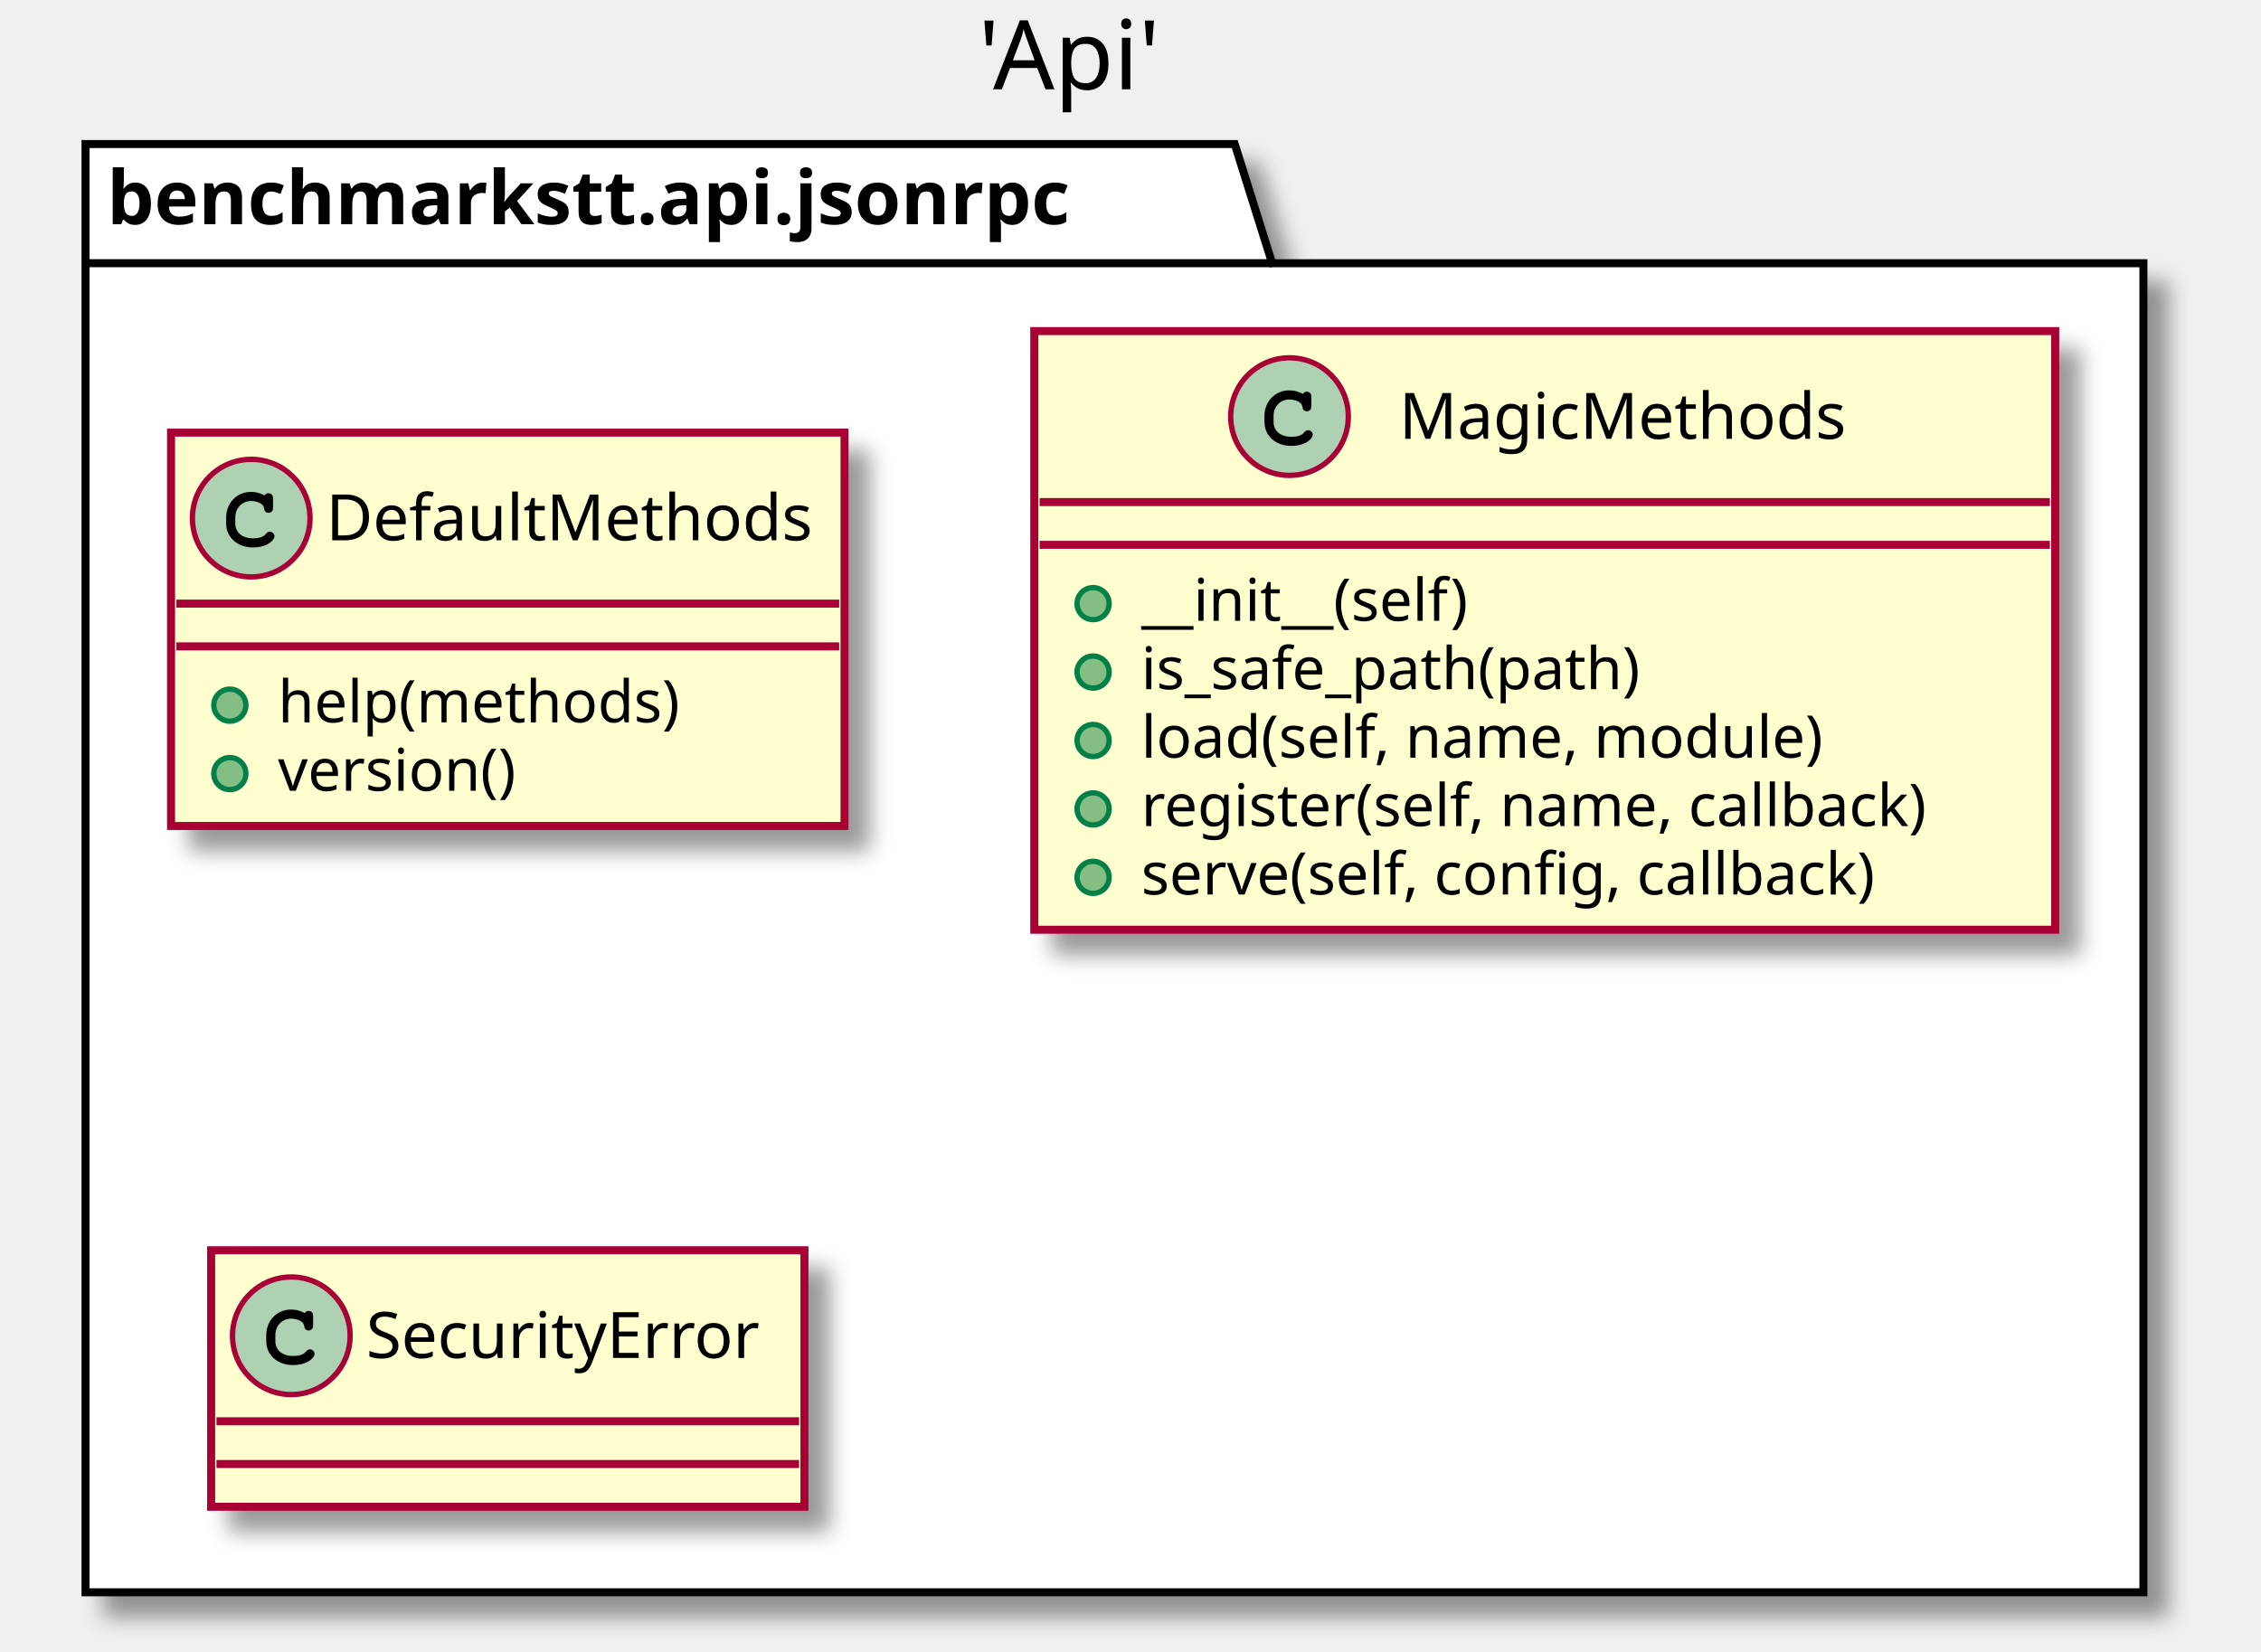
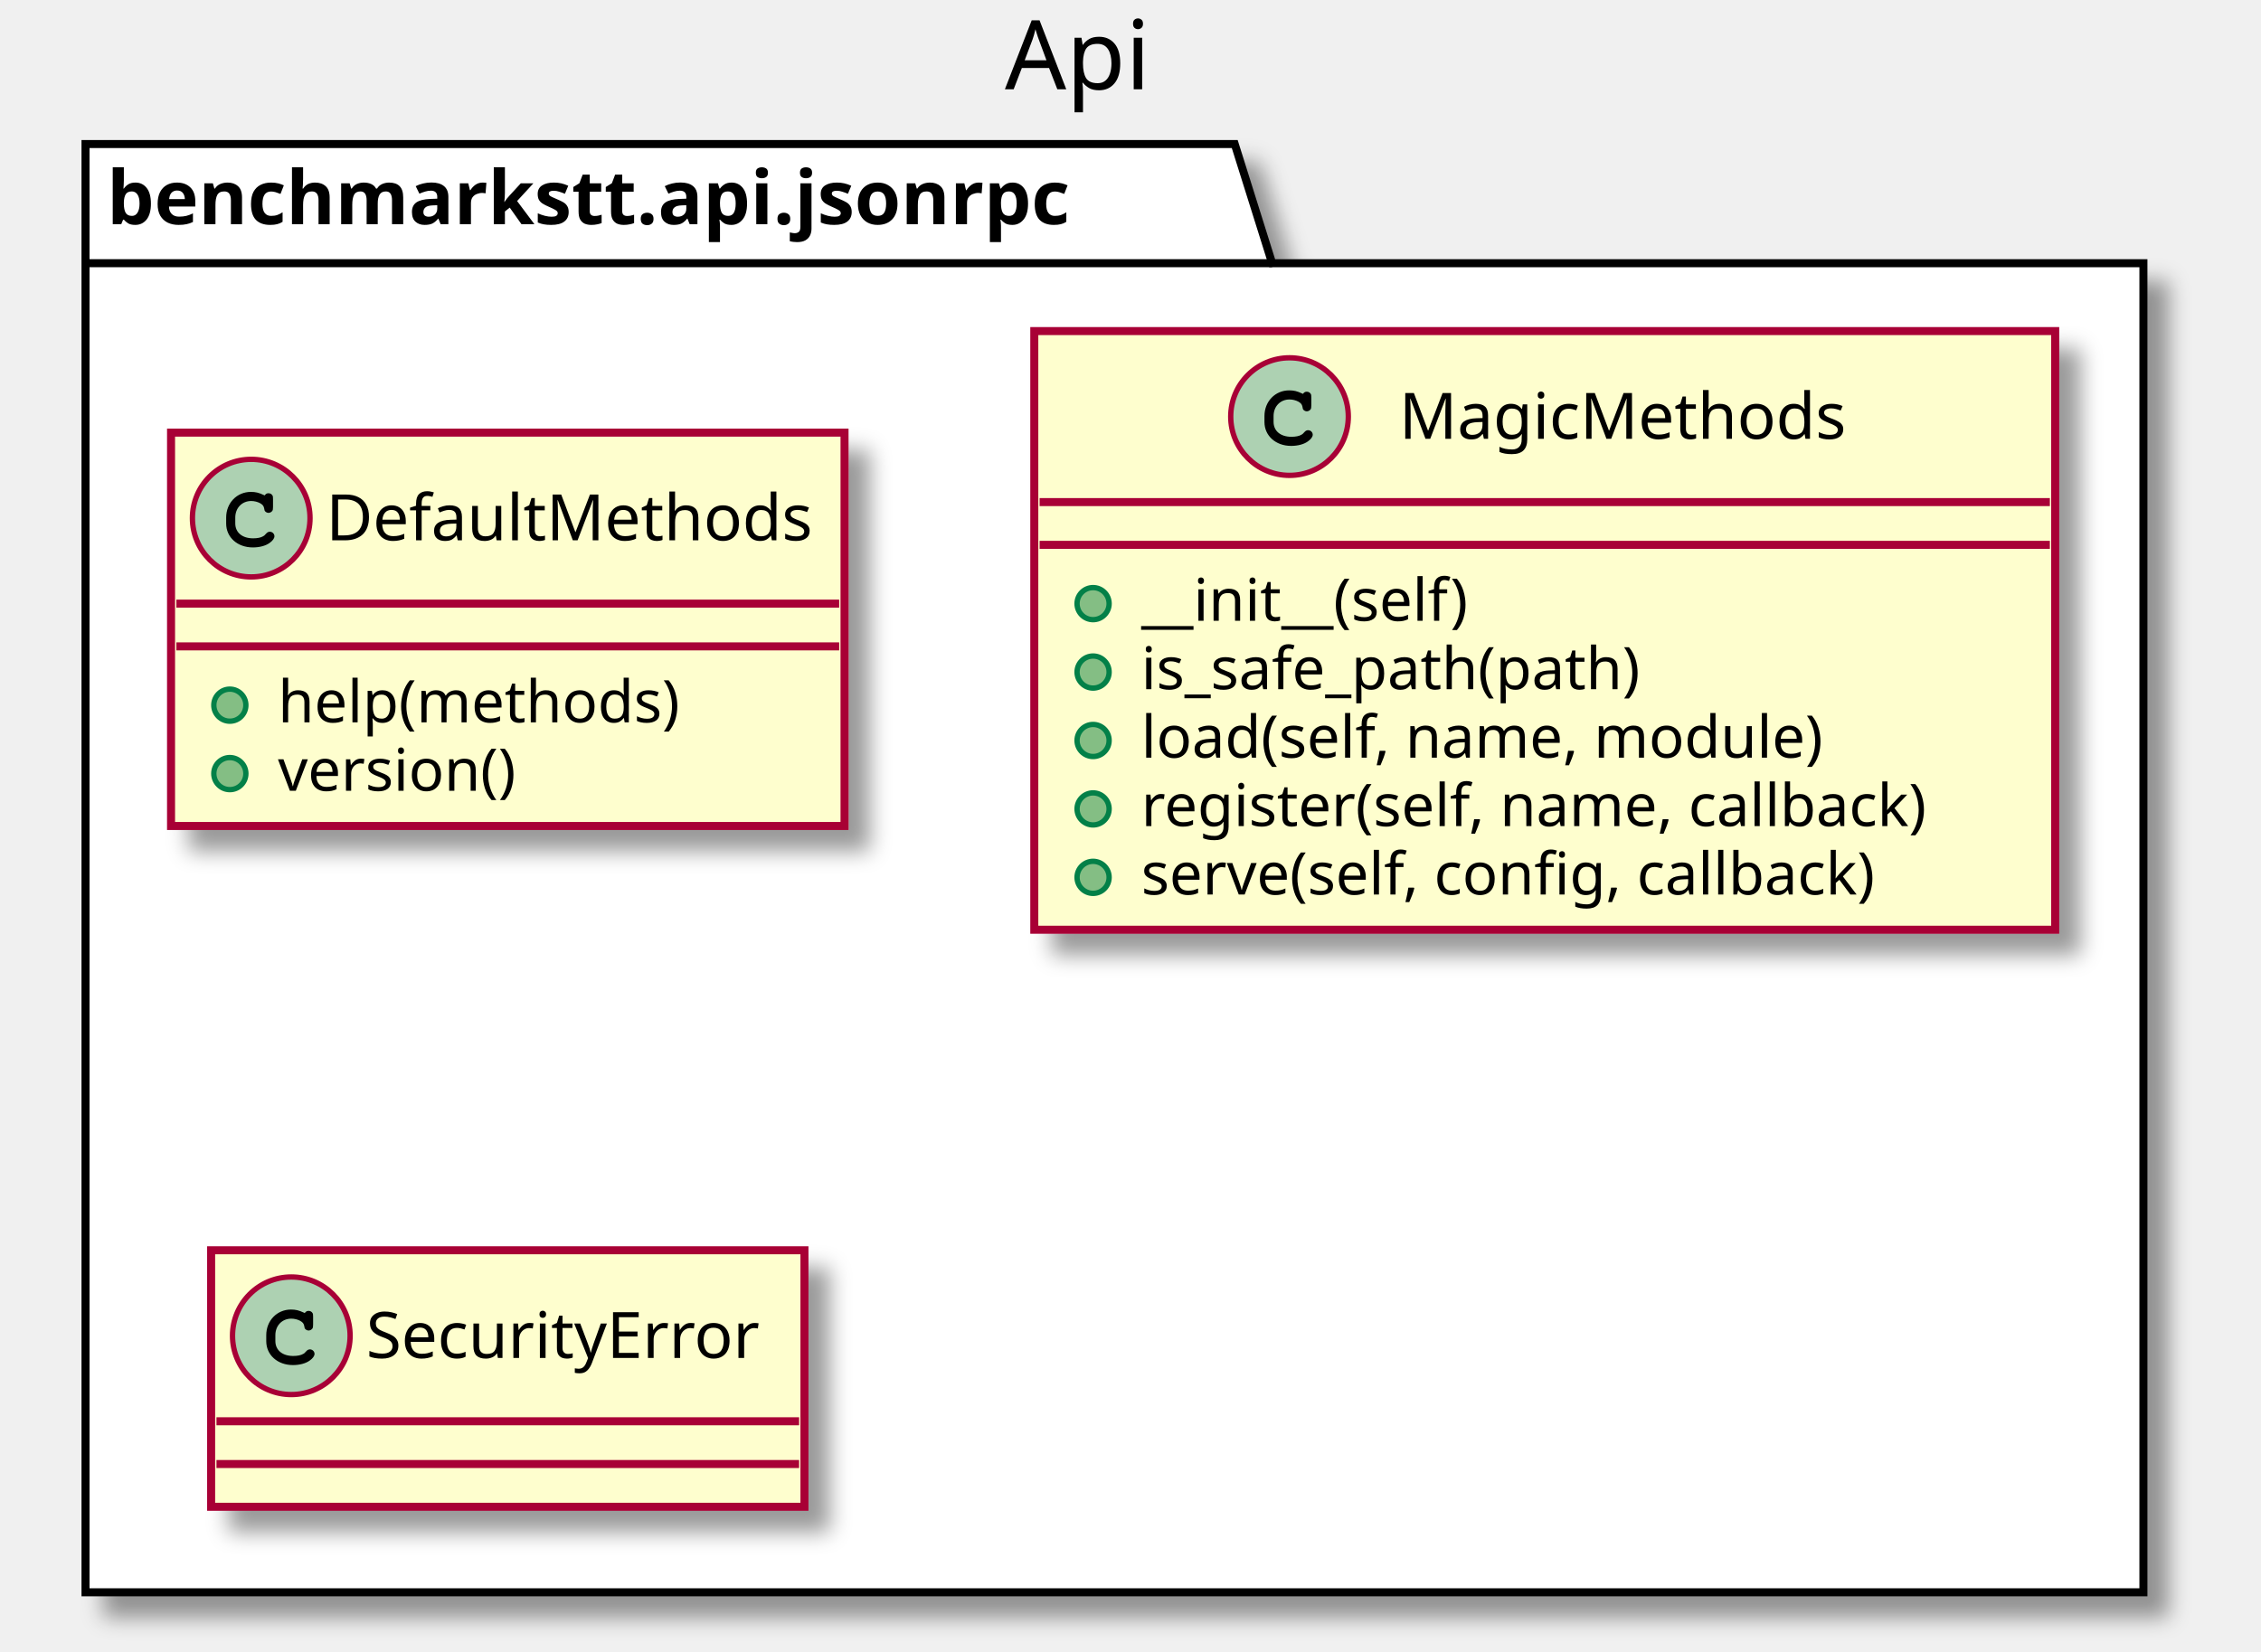
<svg xmlns="http://www.w3.org/2000/svg" contentScriptType="application/ecmascript" contentStyleType="text/css" height="309px" preserveAspectRatio="none" style="width:423px;height:309px;" version="1.1" viewBox="0 0 423 309" width="423px" zoomAndPan="magnify">
  <defs>
-     <filter height="300%" id="f1viqr8jmw1bcu" width="300%" x="-1" y="-1">
+     <filter height="300%" id="f1q418nivdajko" width="300%" x="-1" y="-1">
      <feGaussianBlur result="blurOut" stdDeviation="2.0" />
      <feColorMatrix in="blurOut" result="blurOut2" type="matrix" values="0 0 0 0 0 0 0 0 0 0 0 0 0 0 0 0 0 0 .4 0" />
      <feOffset dx="4.0" dy="4.0" in="blurOut2" result="blurOut3" />
      <feBlend in="SourceGraphic" in2="blurOut3" mode="normal" />
    </filter>
  </defs>
  <g>
-     <text fill="#000000" font-family="sans-serif" font-size="18" lengthAdjust="spacingAndGlyphs" textLength="39" x="183" y="16.708">'Api'</text>
-     <polygon fill="#FFFFFF" filter="url(#f1viqr8jmw1bcu)" points="16,26.953,231,26.953,238,49.25,401,49.25,401,297.953,16,297.953,16,26.953" style="stroke: #000000; stroke-width: 1.5;" />
+     <text fill="#000000" font-family="sans-serif" font-size="18" lengthAdjust="spacingAndGlyphs" textLength="29" x="188" y="16.708">Api</text>
+     <polygon fill="#FFFFFF" filter="url(#f1q418nivdajko)" points="16,26.953,231,26.953,238,49.25,401,49.25,401,297.953,16,297.953,16,26.953" style="stroke: #000000; stroke-width: 1.5;" />
    <line style="stroke: #000000; stroke-width: 1.5;" x1="16" x2="238" y1="49.25" y2="49.25" />
    <text fill="#000000" font-family="sans-serif" font-size="14" font-weight="bold" lengthAdjust="spacingAndGlyphs" textLength="209" x="20" y="41.948">benchmarkstt.api.jsonrpc</text>
-     <rect codeLine="2" fill="#FEFECE" filter="url(#f1viqr8jmw1bcu)" height="73.609" id="benchmarkstt.api.jsonrpc.DefaultMethods" style="stroke: #A80036; stroke-width: 1.5;" width="126" x="32" y="80.953" />
+     <rect codeLine="2" fill="#FEFECE" filter="url(#f1q418nivdajko)" height="73.609" id="benchmarkstt.api.jsonrpc.DefaultMethods" style="stroke: #A80036; stroke-width: 1.5;" width="126" x="32" y="80.953" />
    <ellipse cx="47" cy="96.953" fill="#ADD1B2" rx="11" ry="11" style="stroke: #A80036; stroke-width: 1.0;" />
    <path d="M49.344,92.625 C48.406,92.188 47.812,92.047 46.938,92.047 C44.312,92.047 42.312,94.125 42.312,96.844 L42.312,97.969 C42.312,100.547 44.422,102.438 47.312,102.438 C48.531,102.438 49.688,102.141 50.438,101.594 C51.016,101.188 51.344,100.734 51.344,100.344 C51.344,99.891 50.953,99.5 50.484,99.5 C50.266,99.5 50.062,99.578 49.875,99.766 C49.422,100.25 49.422,100.25 49.234,100.344 C48.812,100.609 48.125,100.734 47.359,100.734 C45.312,100.734 44.016,99.641 44.016,97.938 L44.016,96.844 C44.016,95.062 45.266,93.75 47,93.75 C47.578,93.75 48.188,93.906 48.656,94.156 C49.141,94.438 49.312,94.656 49.406,95.062 C49.469,95.469 49.5,95.594 49.641,95.719 C49.781,95.859 50.016,95.969 50.234,95.969 C50.5,95.969 50.766,95.828 50.938,95.609 C51.047,95.453 51.078,95.266 51.078,94.844 L51.078,93.422 C51.078,92.984 51.062,92.859 50.969,92.703 C50.812,92.438 50.531,92.297 50.234,92.297 C49.938,92.297 49.734,92.391 49.516,92.703 L49.344,92.625 Z " />
    <text fill="#000000" font-family="sans-serif" font-size="12" lengthAdjust="spacingAndGlyphs" textLength="94" x="61" y="101.107">DefaultMethods</text>
    <line style="stroke: #A80036; stroke-width: 1.5;" x1="33" x2="157" y1="112.953" y2="112.953" />
    <line style="stroke: #A80036; stroke-width: 1.5;" x1="33" x2="157" y1="120.953" y2="120.953" />
    <ellipse cx="43" cy="131.953" fill="#84BE84" rx="3" ry="3" style="stroke: #038048; stroke-width: 1.0;" />
    <text fill="#000000" font-family="sans-serif" font-size="11" lengthAdjust="spacingAndGlyphs" textLength="83" x="52" y="135.164">help(methods)</text>
    <ellipse cx="43" cy="144.758" fill="#84BE84" rx="3" ry="3" style="stroke: #038048; stroke-width: 1.0;" />
    <text fill="#000000" font-family="sans-serif" font-size="11" lengthAdjust="spacingAndGlyphs" textLength="50" x="52" y="147.968">version()</text>
-     <rect codeLine="6" fill="#FEFECE" filter="url(#f1viqr8jmw1bcu)" height="112.023" id="benchmarkstt.api.jsonrpc.MagicMethods" style="stroke: #A80036; stroke-width: 1.5;" width="191" x="193.5" y="61.953" />
+     <rect codeLine="6" fill="#FEFECE" filter="url(#f1q418nivdajko)" height="112.023" id="benchmarkstt.api.jsonrpc.MagicMethods" style="stroke: #A80036; stroke-width: 1.5;" width="191" x="193.5" y="61.953" />
    <ellipse cx="241.25" cy="77.953" fill="#ADD1B2" rx="11" ry="11" style="stroke: #A80036; stroke-width: 1.0;" />
    <path d="M243.594,73.625 C242.656,73.188 242.062,73.047 241.188,73.047 C238.562,73.047 236.562,75.125 236.562,77.844 L236.562,78.969 C236.562,81.547 238.672,83.438 241.562,83.438 C242.781,83.438 243.938,83.141 244.688,82.594 C245.266,82.188 245.594,81.734 245.594,81.344 C245.594,80.891 245.203,80.5 244.734,80.5 C244.516,80.5 244.312,80.578 244.125,80.766 C243.672,81.25 243.672,81.25 243.484,81.344 C243.062,81.609 242.375,81.734 241.609,81.734 C239.562,81.734 238.266,80.641 238.266,78.938 L238.266,77.844 C238.266,76.062 239.516,74.75 241.25,74.75 C241.828,74.75 242.438,74.906 242.906,75.156 C243.391,75.438 243.562,75.656 243.656,76.062 C243.719,76.469 243.75,76.594 243.891,76.719 C244.031,76.859 244.266,76.969 244.484,76.969 C244.75,76.969 245.016,76.828 245.188,76.609 C245.297,76.453 245.328,76.266 245.328,75.844 L245.328,74.422 C245.328,73.984 245.312,73.859 245.219,73.703 C245.062,73.438 244.781,73.297 244.484,73.297 C244.188,73.297 243.984,73.391 243.766,73.703 L243.594,73.625 Z " />
    <text fill="#000000" font-family="sans-serif" font-size="12" lengthAdjust="spacingAndGlyphs" textLength="87" x="261.75" y="82.107">MagicMethods</text>
    <line style="stroke: #A80036; stroke-width: 1.5;" x1="194.5" x2="383.5" y1="93.953" y2="93.953" />
    <line style="stroke: #A80036; stroke-width: 1.5;" x1="194.5" x2="383.5" y1="101.953" y2="101.953" />
    <ellipse cx="204.5" cy="112.953" fill="#84BE84" rx="3" ry="3" style="stroke: #038048; stroke-width: 1.0;" />
    <text fill="#000000" font-family="sans-serif" font-size="11" lengthAdjust="spacingAndGlyphs" textLength="70" x="213.5" y="116.164">__init__(self)</text>
    <ellipse cx="204.5" cy="125.758" fill="#84BE84" rx="3" ry="3" style="stroke: #038048; stroke-width: 1.0;" />
    <text fill="#000000" font-family="sans-serif" font-size="11" lengthAdjust="spacingAndGlyphs" textLength="104" x="213.5" y="128.968">is_safe_path(path)</text>
    <ellipse cx="204.5" cy="138.562" fill="#84BE84" rx="3" ry="3" style="stroke: #038048; stroke-width: 1.0;" />
    <text fill="#000000" font-family="sans-serif" font-size="11" lengthAdjust="spacingAndGlyphs" textLength="143" x="213.5" y="141.773">load(self, name, module)</text>
    <ellipse cx="204.5" cy="151.367" fill="#84BE84" rx="3" ry="3" style="stroke: #038048; stroke-width: 1.0;" />
    <text fill="#000000" font-family="sans-serif" font-size="11" lengthAdjust="spacingAndGlyphs" textLength="165" x="213.5" y="154.578">register(self, name, callback)</text>
    <ellipse cx="204.5" cy="164.172" fill="#84BE84" rx="3" ry="3" style="stroke: #038048; stroke-width: 1.0;" />
    <text fill="#000000" font-family="sans-serif" font-size="11" lengthAdjust="spacingAndGlyphs" textLength="155" x="213.5" y="167.382">serve(self, config, callback)</text>
-     <rect codeLine="13" fill="#FEFECE" filter="url(#f1viqr8jmw1bcu)" height="48" id="benchmarkstt.api.jsonrpc.SecurityError" style="stroke: #A80036; stroke-width: 1.5;" width="111" x="39.5" y="233.953" />
+     <rect codeLine="13" fill="#FEFECE" filter="url(#f1q418nivdajko)" height="48" id="benchmarkstt.api.jsonrpc.SecurityError" style="stroke: #A80036; stroke-width: 1.5;" width="111" x="39.5" y="233.953" />
    <ellipse cx="54.5" cy="249.953" fill="#ADD1B2" rx="11" ry="11" style="stroke: #A80036; stroke-width: 1.0;" />
    <path d="M56.844,245.625 C55.906,245.188 55.312,245.047 54.438,245.047 C51.812,245.047 49.812,247.125 49.812,249.844 L49.812,250.969 C49.812,253.547 51.922,255.438 54.812,255.438 C56.031,255.438 57.188,255.141 57.938,254.594 C58.516,254.188 58.844,253.734 58.844,253.344 C58.844,252.891 58.453,252.5 57.984,252.5 C57.766,252.5 57.562,252.578 57.375,252.766 C56.922,253.25 56.922,253.25 56.734,253.344 C56.312,253.609 55.625,253.734 54.859,253.734 C52.812,253.734 51.516,252.641 51.516,250.938 L51.516,249.844 C51.516,248.062 52.766,246.75 54.5,246.75 C55.078,246.75 55.688,246.906 56.156,247.156 C56.641,247.438 56.812,247.656 56.906,248.062 C56.969,248.469 57,248.594 57.141,248.719 C57.281,248.859 57.516,248.969 57.734,248.969 C58,248.969 58.266,248.828 58.438,248.609 C58.547,248.453 58.578,248.266 58.578,247.844 L58.578,246.422 C58.578,245.984 58.562,245.859 58.469,245.703 C58.312,245.438 58.031,245.297 57.734,245.297 C57.438,245.297 57.234,245.391 57.016,245.703 L56.844,245.625 Z " />
    <text fill="#000000" font-family="sans-serif" font-size="12" lengthAdjust="spacingAndGlyphs" textLength="79" x="68.5" y="254.107">SecurityError</text>
    <line style="stroke: #A80036; stroke-width: 1.5;" x1="40.5" x2="149.5" y1="265.953" y2="265.953" />
    <line style="stroke: #A80036; stroke-width: 1.5;" x1="40.5" x2="149.5" y1="273.953" y2="273.953" />
  </g>
</svg>
